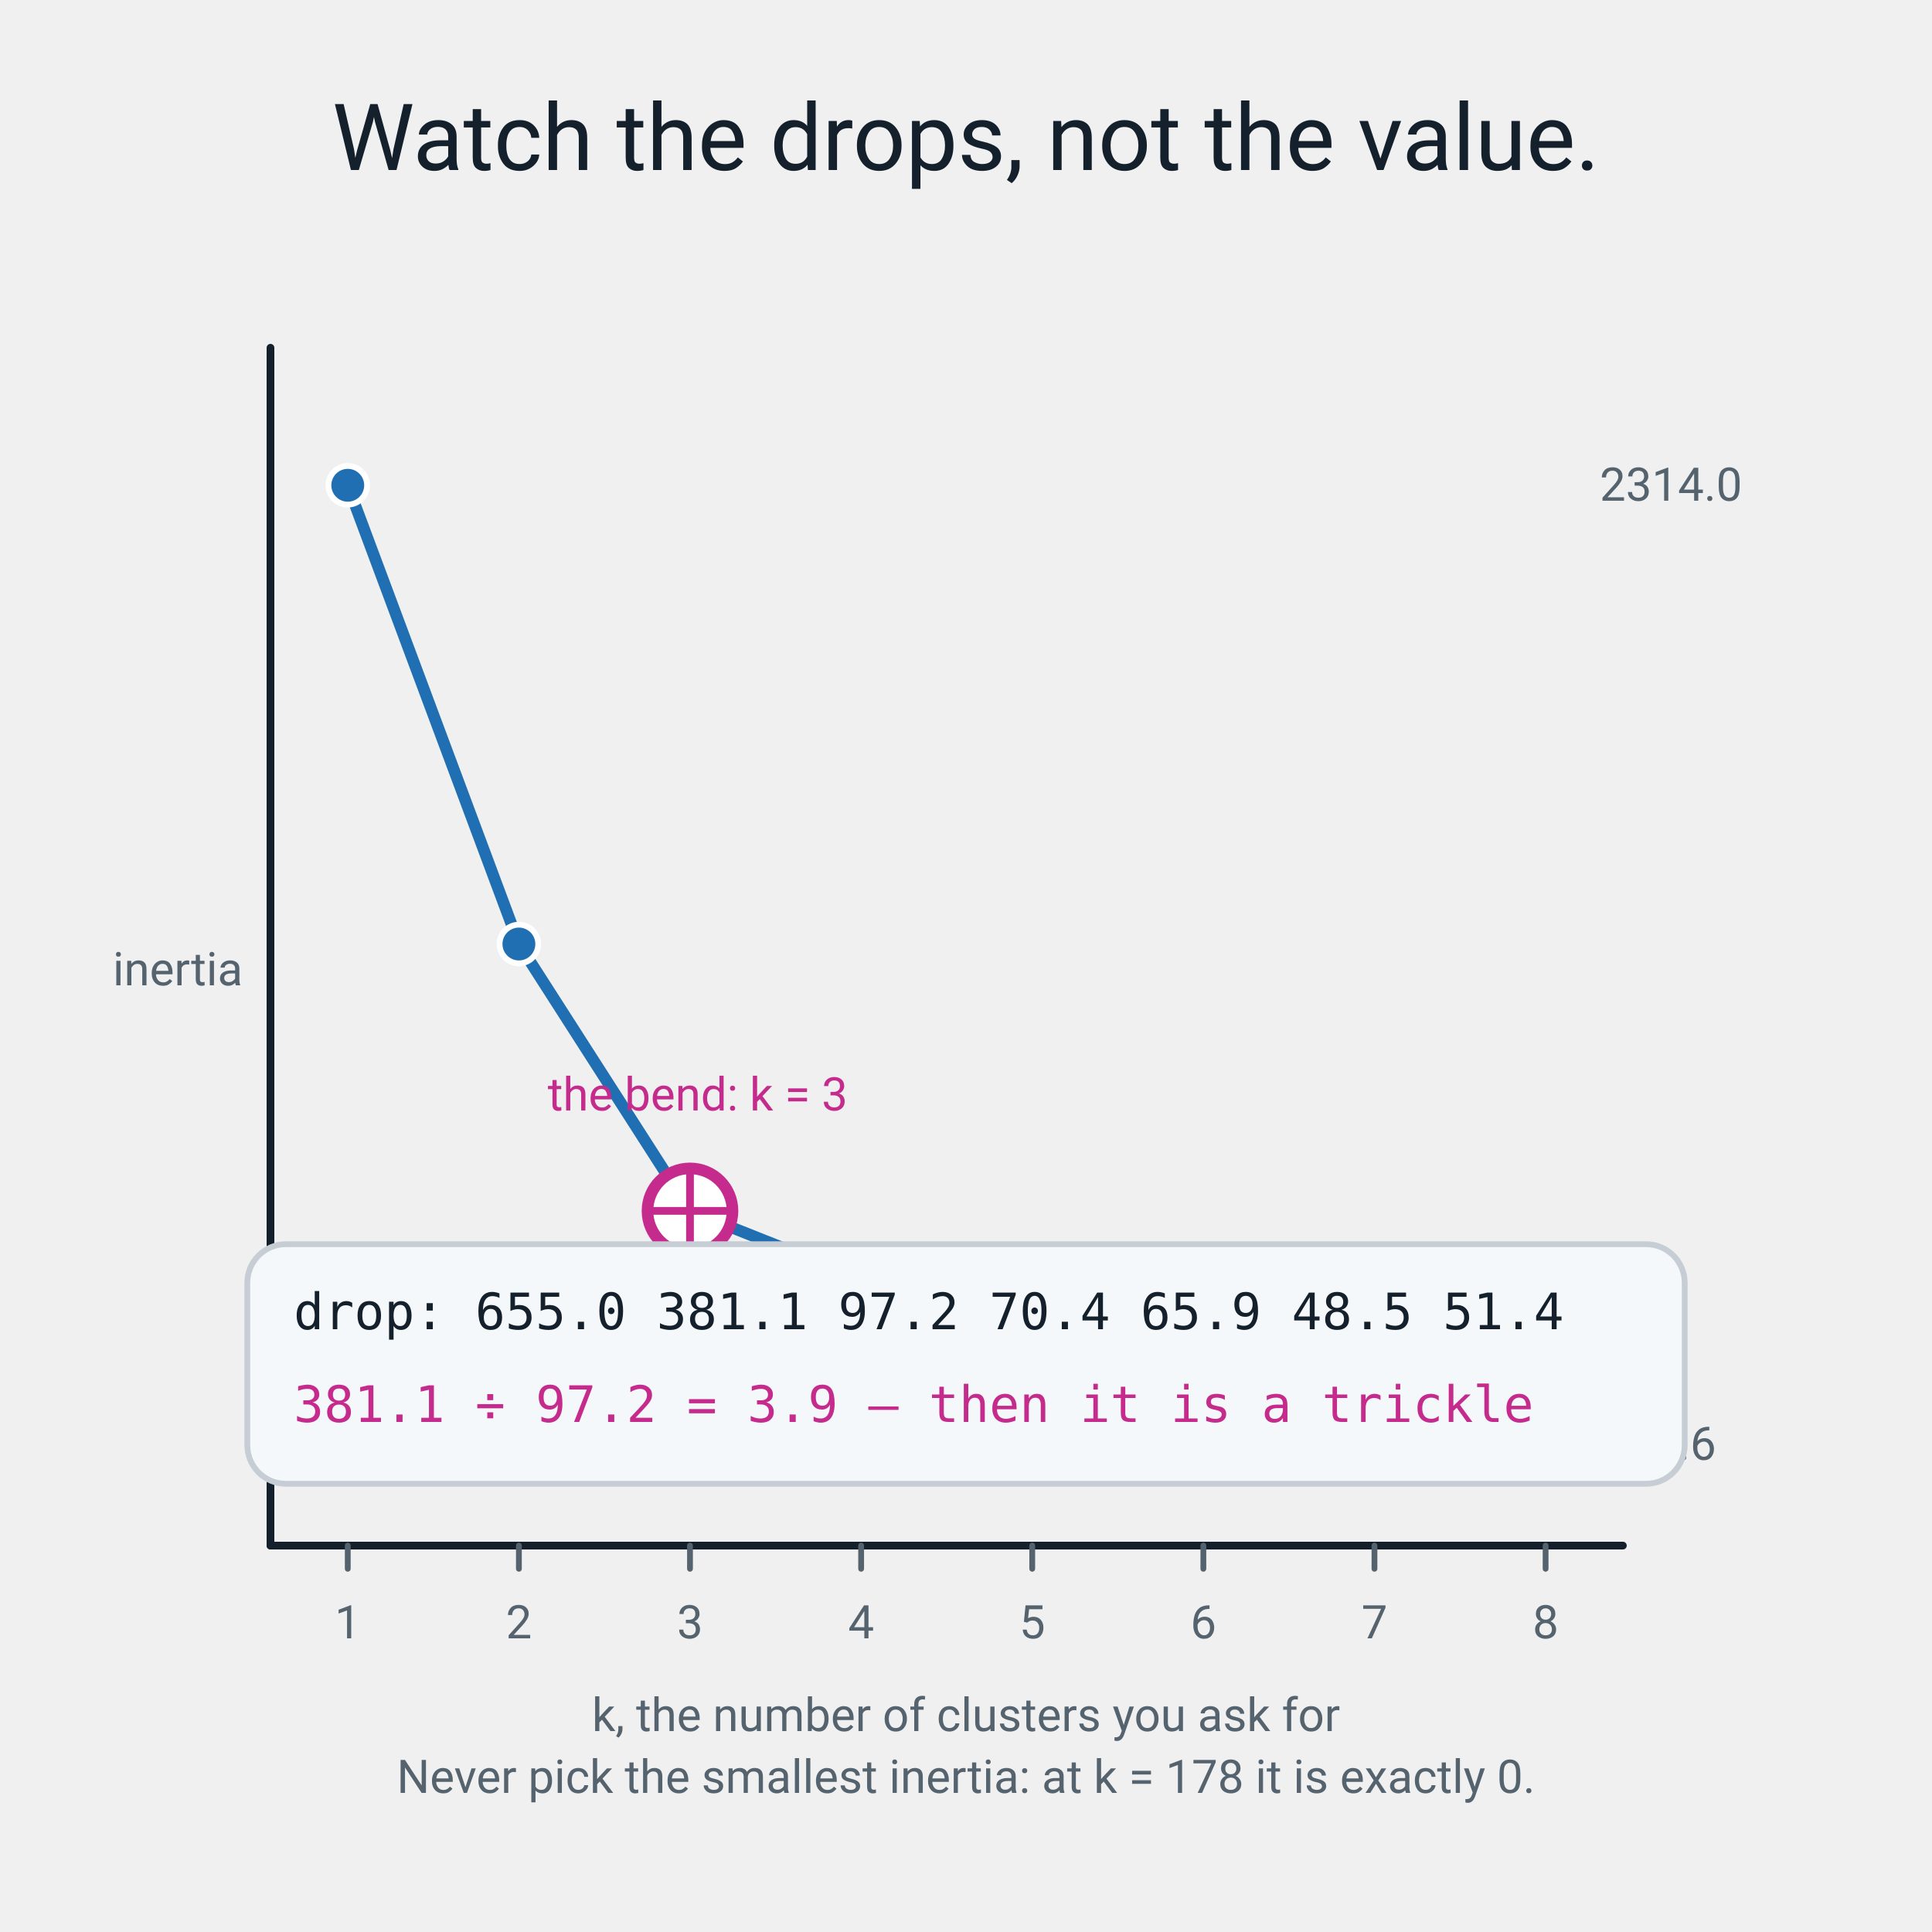
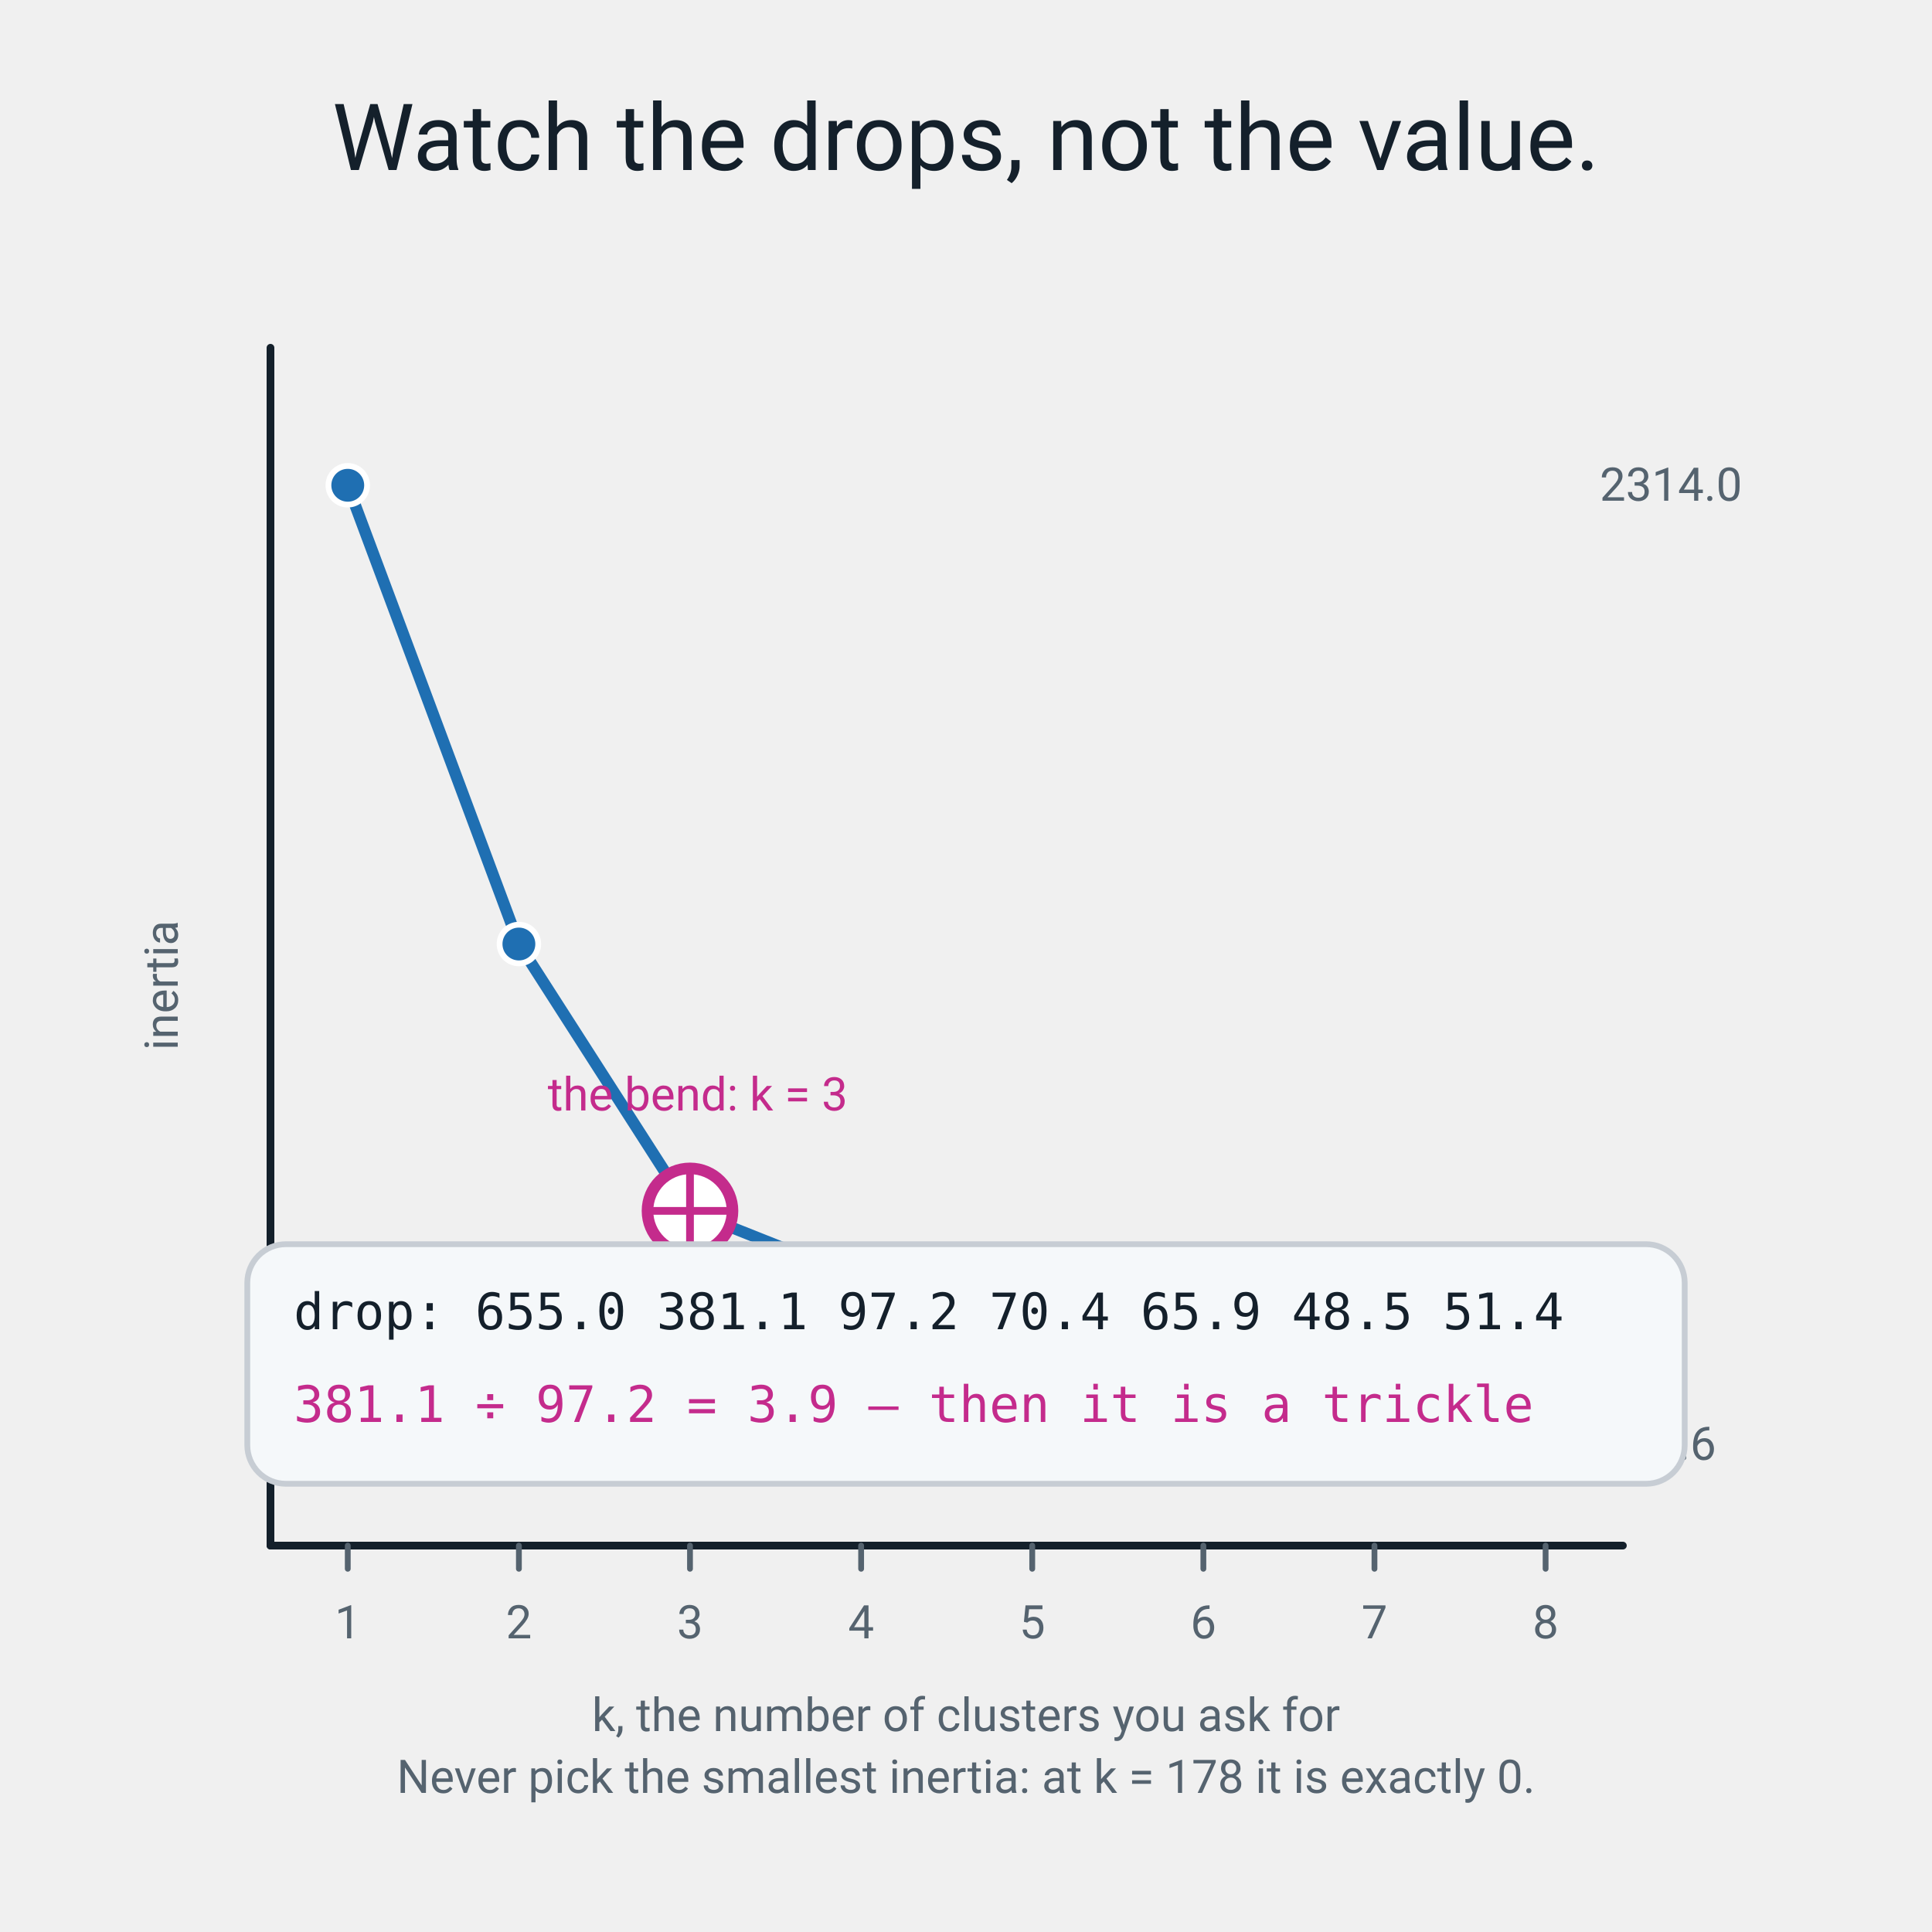
<svg xmlns="http://www.w3.org/2000/svg" viewBox="0 0 500 500" role="img">
  <text x="250" y="44" font-family="ui-sans-serif, system-ui, -apple-system, 'Segoe UI', Roboto, sans-serif" font-size="24" fill="#14202B" text-anchor="middle">Watch the drops, not the value.</text>
  <line x1="70.00" y1="400.00" x2="420.00" y2="400.00" stroke="#14202B" stroke-width="2" stroke-linecap="round" />
  <line x1="70.00" y1="90.00" x2="70.00" y2="400.00" stroke="#14202B" stroke-width="2" stroke-linecap="round" />
  <line x1="90.00" y1="400.00" x2="90.00" y2="406.00" stroke="#55636F" stroke-width="1.5" stroke-linecap="round" />
  <text x="90.0" y="424" font-family="ui-sans-serif, system-ui, -apple-system, 'Segoe UI', Roboto, sans-serif" font-size="12" fill="#55636F" text-anchor="middle">1</text>
  <line x1="134.29" y1="400.00" x2="134.29" y2="406.00" stroke="#55636F" stroke-width="1.5" stroke-linecap="round" />
  <text x="134.286" y="424" font-family="ui-sans-serif, system-ui, -apple-system, 'Segoe UI', Roboto, sans-serif" font-size="12" fill="#55636F" text-anchor="middle">2</text>
  <line x1="178.57" y1="400.00" x2="178.57" y2="406.00" stroke="#55636F" stroke-width="1.5" stroke-linecap="round" />
  <text x="178.571" y="424" font-family="ui-sans-serif, system-ui, -apple-system, 'Segoe UI', Roboto, sans-serif" font-size="12" fill="#55636F" text-anchor="middle">3</text>
  <line x1="222.86" y1="400.00" x2="222.86" y2="406.00" stroke="#55636F" stroke-width="1.5" stroke-linecap="round" />
  <text x="222.857" y="424" font-family="ui-sans-serif, system-ui, -apple-system, 'Segoe UI', Roboto, sans-serif" font-size="12" fill="#55636F" text-anchor="middle">4</text>
  <line x1="267.14" y1="400.00" x2="267.14" y2="406.00" stroke="#55636F" stroke-width="1.5" stroke-linecap="round" />
  <text x="267.143" y="424" font-family="ui-sans-serif, system-ui, -apple-system, 'Segoe UI', Roboto, sans-serif" font-size="12" fill="#55636F" text-anchor="middle">5</text>
  <line x1="311.43" y1="400.00" x2="311.43" y2="406.00" stroke="#55636F" stroke-width="1.5" stroke-linecap="round" />
  <text x="311.429" y="424" font-family="ui-sans-serif, system-ui, -apple-system, 'Segoe UI', Roboto, sans-serif" font-size="12" fill="#55636F" text-anchor="middle">6</text>
  <line x1="355.71" y1="400.00" x2="355.71" y2="406.00" stroke="#55636F" stroke-width="1.5" stroke-linecap="round" />
  <text x="355.714" y="424" font-family="ui-sans-serif, system-ui, -apple-system, 'Segoe UI', Roboto, sans-serif" font-size="12" fill="#55636F" text-anchor="middle">7</text>
  <line x1="400.00" y1="400.00" x2="400.00" y2="406.00" stroke="#55636F" stroke-width="1.5" stroke-linecap="round" />
  <text x="400.0" y="424" font-family="ui-sans-serif, system-ui, -apple-system, 'Segoe UI', Roboto, sans-serif" font-size="12" fill="#55636F" text-anchor="middle">8</text>
  <text x="250" y="448" font-family="ui-sans-serif, system-ui, -apple-system, 'Segoe UI', Roboto, sans-serif" font-size="12" fill="#55636F" text-anchor="middle">k, the number of clusters you ask for</text>
-   <text x="46" y="255" font-family="ui-sans-serif, system-ui, -apple-system, 'Segoe UI', Roboto, sans-serif" font-size="12" fill="#55636F" text-anchor="middle" transform="rotate(-90 46 255 46 255)">inertia</text>
+   <text x="46" y="255" font-family="ui-sans-serif, system-ui, -apple-system, 'Segoe UI', Roboto, sans-serif" font-size="12" fill="#55636F" text-anchor="middle" transform="rotate(-90 46 255)">inertia</text>
  <polyline points="90.00,125.59 134.29,244.31 178.57,313.38 222.86,331.00 267.14,343.74 311.43,355.68 355.71,364.48 400.00,373.79" fill="none" stroke="#1F6FB2" stroke-width="3" stroke-linecap="round" stroke-linejoin="round" />
  <circle cx="90.00" cy="125.59" r="5" fill="#1F6FB2" stroke="#FFFFFF" stroke-width="1.5" />
  <circle cx="134.29" cy="244.31" r="5" fill="#1F6FB2" stroke="#FFFFFF" stroke-width="1.5" />
  <circle cx="178.57" cy="313.38" r="5" fill="#1F6FB2" stroke="#FFFFFF" stroke-width="1.5" />
  <circle cx="222.86" cy="331.00" r="5" fill="#1F6FB2" stroke="#FFFFFF" stroke-width="1.5" />
  <circle cx="267.14" cy="343.74" r="5" fill="#1F6FB2" stroke="#FFFFFF" stroke-width="1.5" />
  <circle cx="311.43" cy="355.68" r="5" fill="#1F6FB2" stroke="#FFFFFF" stroke-width="1.5" />
  <circle cx="355.71" cy="364.48" r="5" fill="#1F6FB2" stroke="#FFFFFF" stroke-width="1.5" />
  <circle cx="400.00" cy="373.79" r="5" fill="#1F6FB2" stroke="#FFFFFF" stroke-width="1.5" />
  <circle cx="178.57" cy="313.38" r="11" fill="#FFFFFF" stroke="#C42B8C" stroke-width="3" />
  <line x1="168.57" y1="313.38" x2="188.57" y2="313.38" stroke="#C42B8C" stroke-width="2" stroke-linecap="round" />
  <line x1="178.57" y1="303.38" x2="178.57" y2="323.38" stroke="#C42B8C" stroke-width="2" stroke-linecap="round" />
  <text x="180.571" y="287.381" font-family="ui-sans-serif, system-ui, -apple-system, 'Segoe UI', Roboto, sans-serif" font-size="12" fill="#C42B8C" text-anchor="middle">the bend: k = 3</text>
  <text x="414" y="129.587" font-family="ui-sans-serif, system-ui, -apple-system, 'Segoe UI', Roboto, sans-serif" font-size="12" fill="#55636F">2314.0</text>
  <text x="414" y="377.791" font-family="ui-sans-serif, system-ui, -apple-system, 'Segoe UI', Roboto, sans-serif" font-size="12" fill="#55636F">944.6</text>
  <rect x="64" y="322" width="372" height="62" rx="10" fill="#F5F8FA" stroke="#C7CDD4" stroke-width="1.5" stroke-linejoin="round" />
  <text x="76" y="344" font-family="ui-monospace, SFMono-Regular, Menlo, Consolas, monospace" font-size="13" fill="#14202B">drop:  655.0  381.1   97.2  70.4  65.9  48.5  51.4</text>
  <text x="76" y="368" font-family="ui-monospace, SFMono-Regular, Menlo, Consolas, monospace" font-size="13" fill="#C42B8C">381.1 ÷ 97.2 = 3.9  —  then it is a trickle</text>
  <text x="250" y="464" font-family="ui-sans-serif, system-ui, -apple-system, 'Segoe UI', Roboto, sans-serif" font-size="12" fill="#55636F" text-anchor="middle">Never pick the smallest inertia: at k = 178 it is exactly 0.</text>
</svg>
